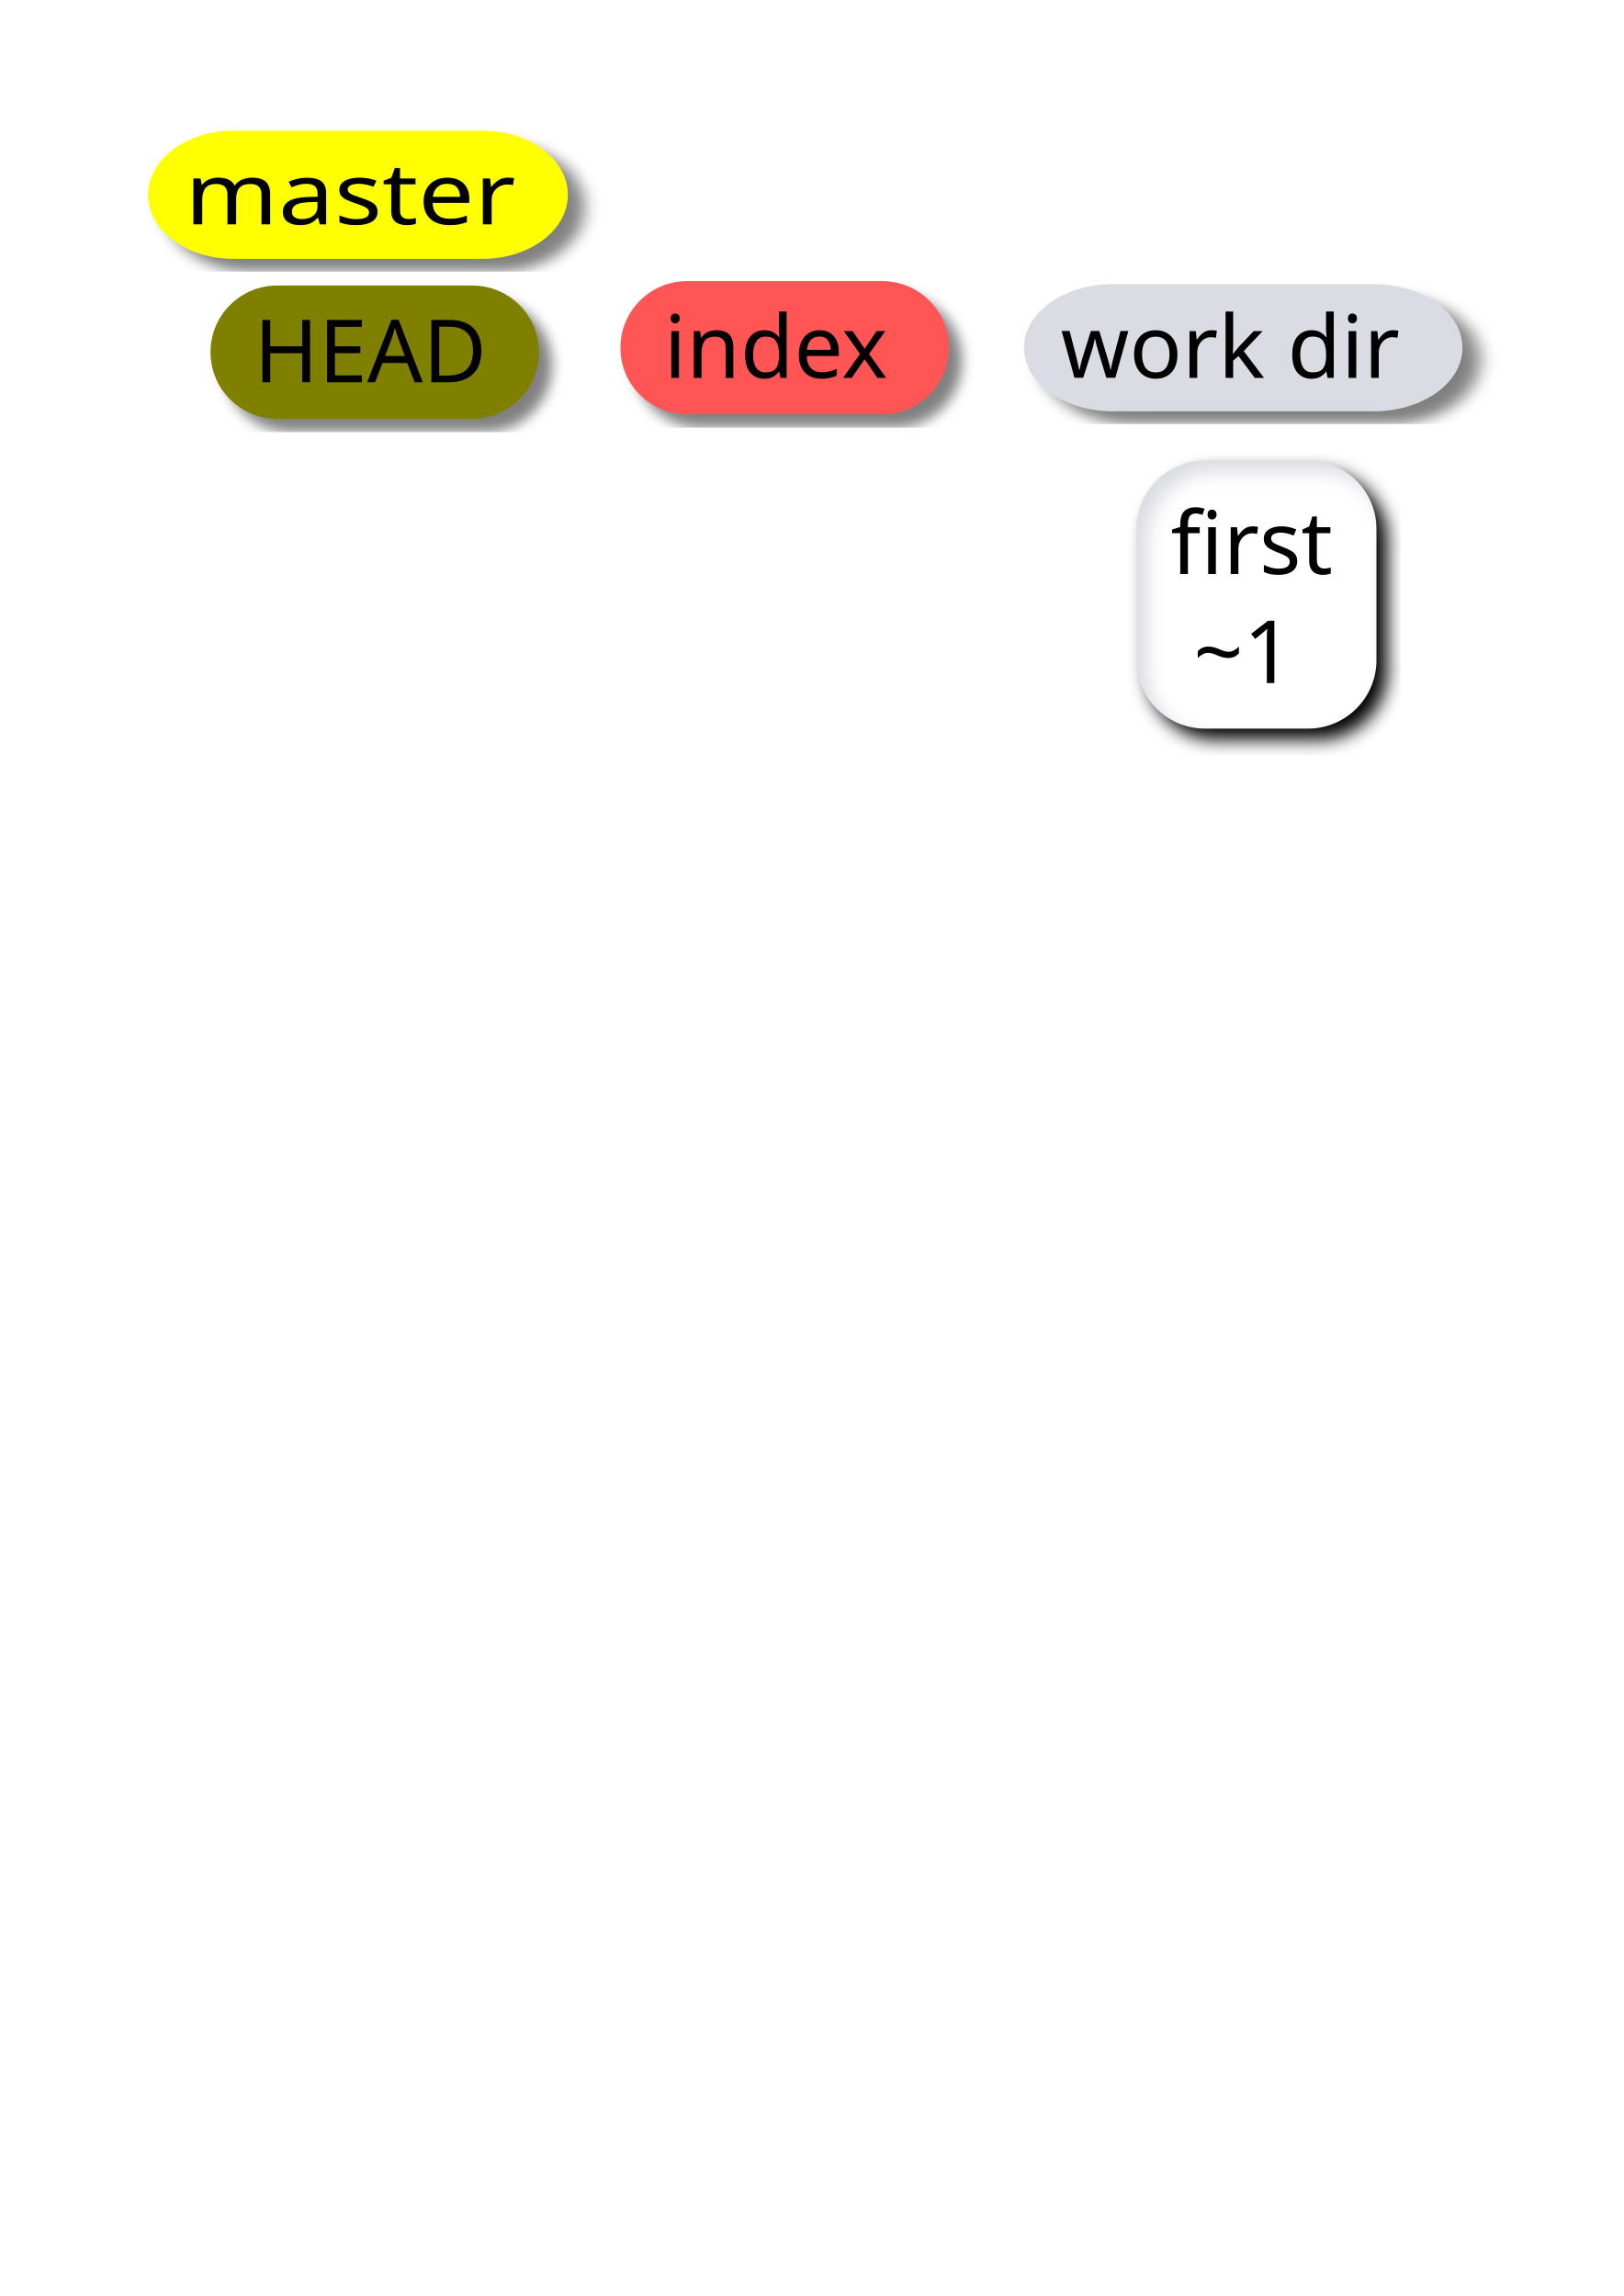
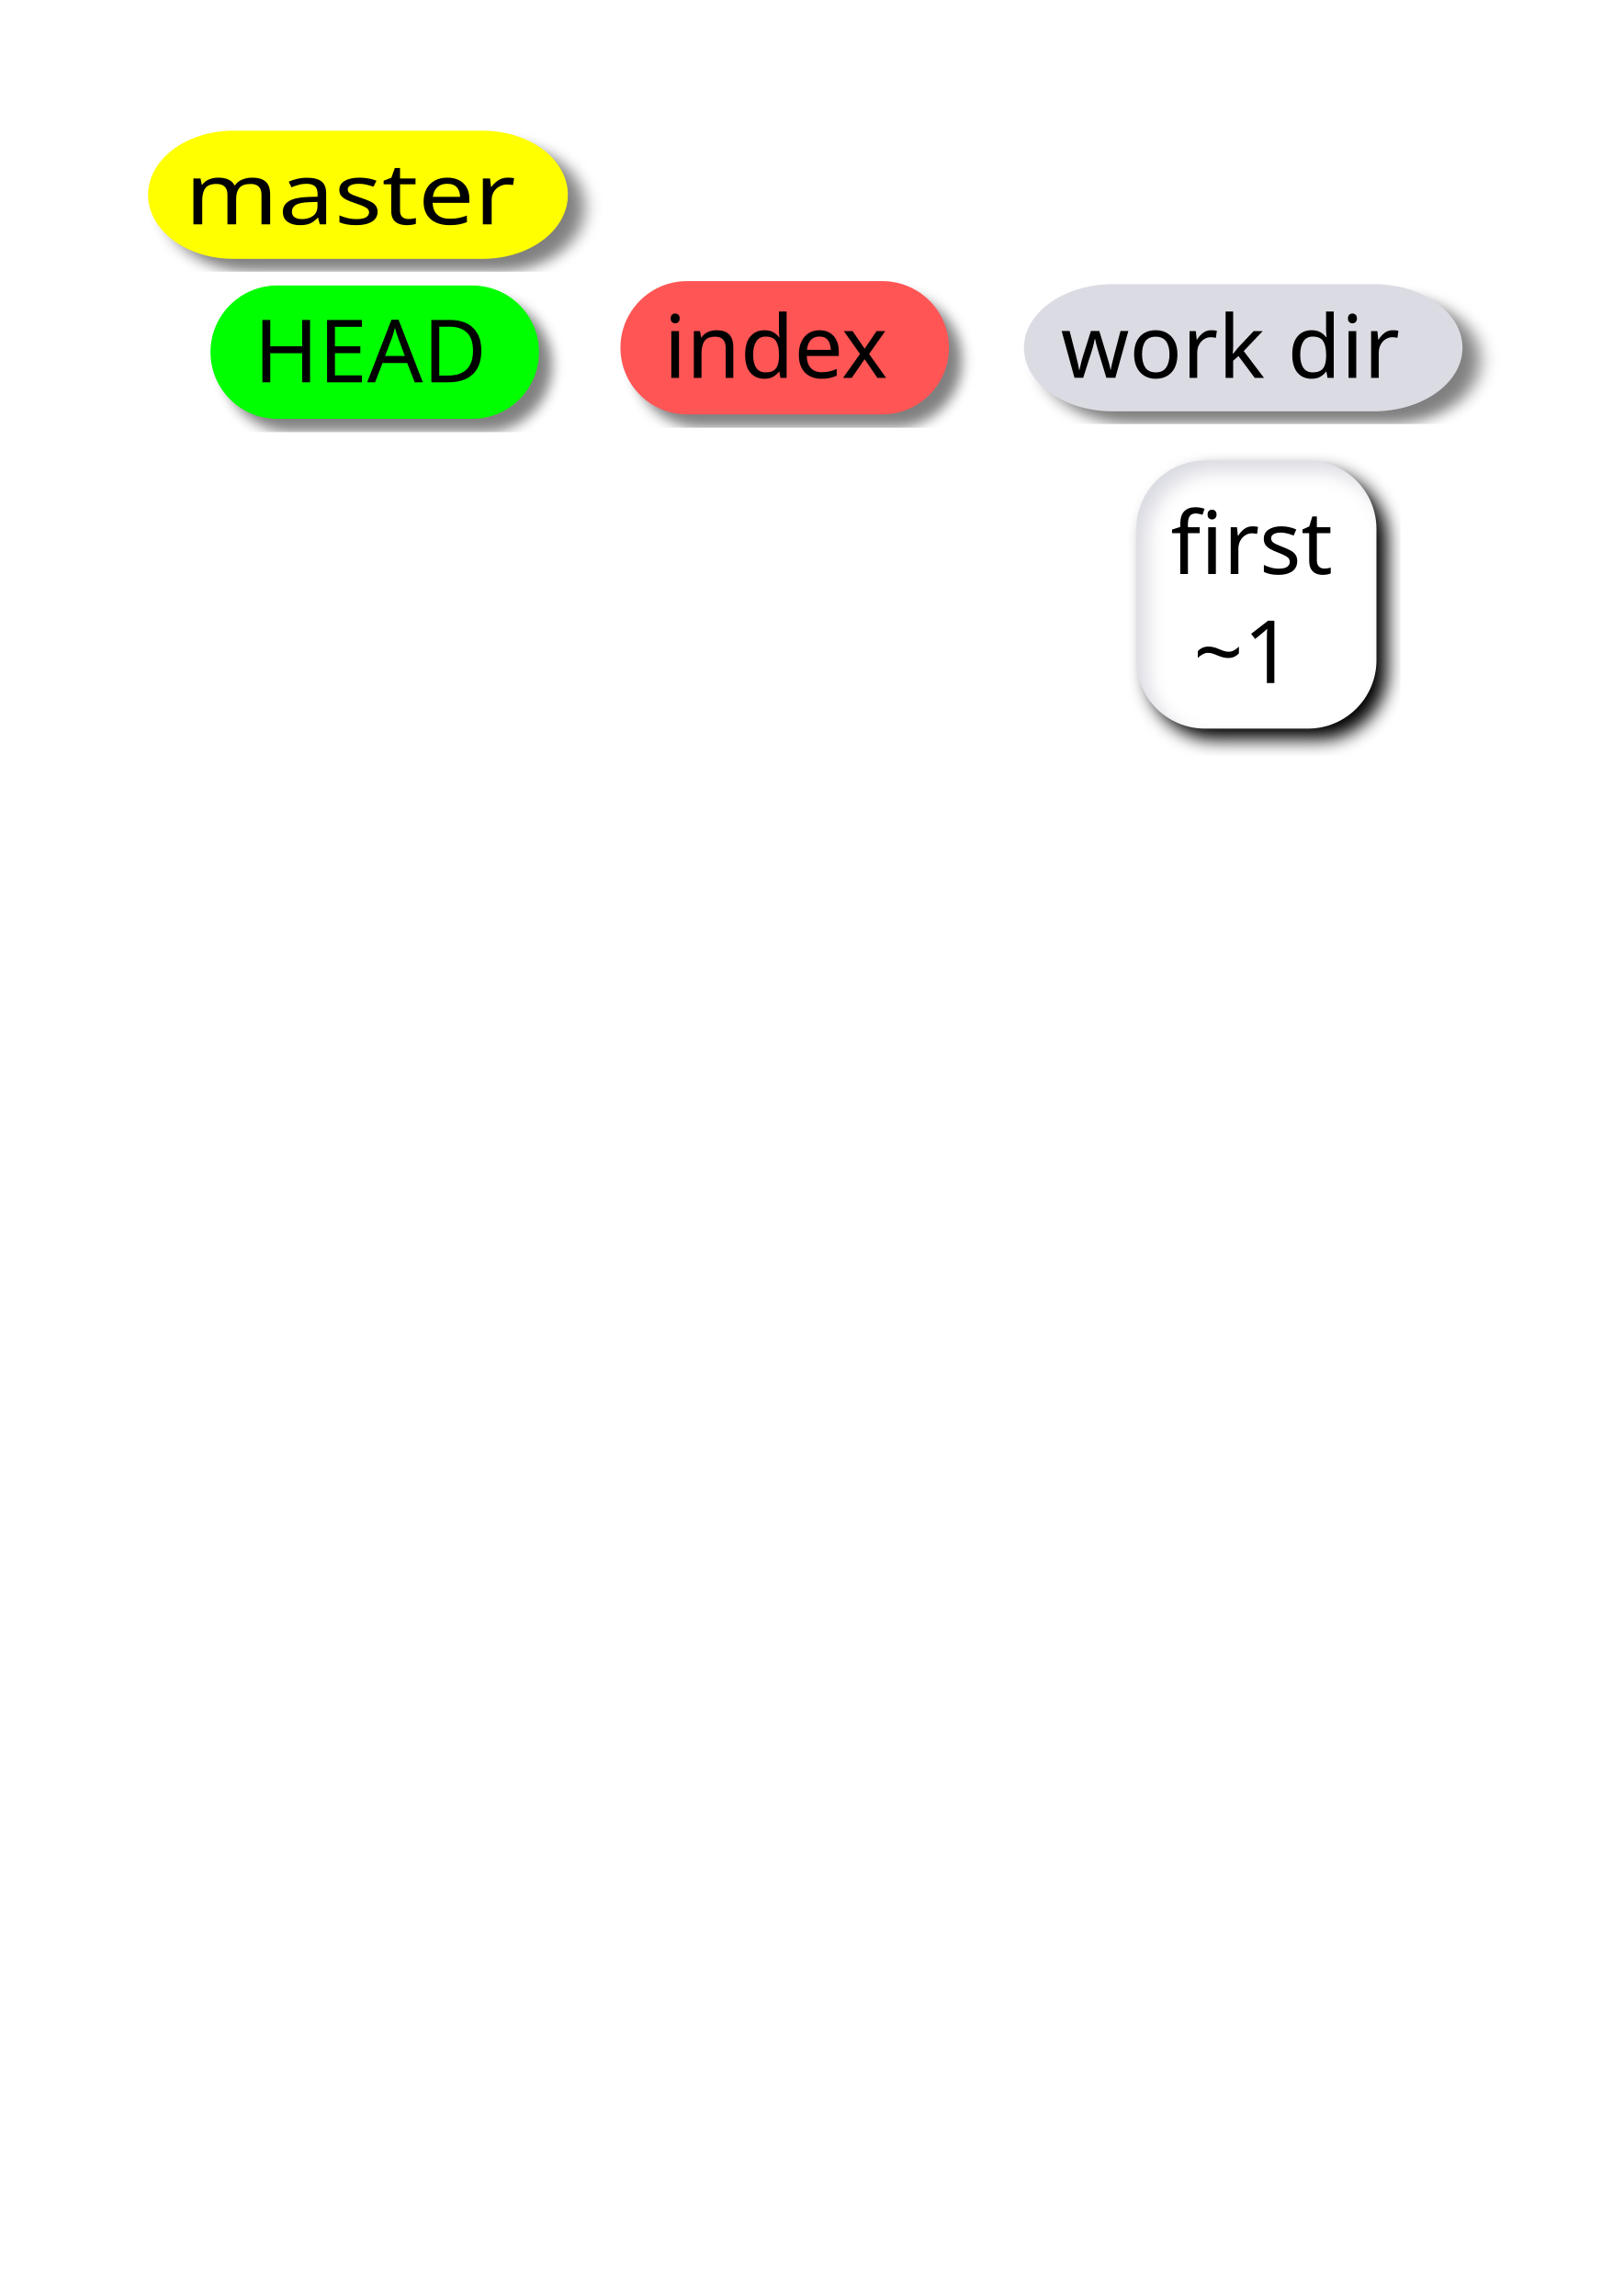
<svg xmlns="http://www.w3.org/2000/svg" width="210mm" height="297mm" viewBox="0 0 744.094 1052.362" id="svg2" version="1.1">
  <defs id="defs4">
    <filter style="color-interpolation-filters:sRGB" id="filter4160">
      <feFlood flood-opacity="0.498" flood-color="rgb(0,0,0)" result="flood" id="feFlood4162" />
      <feComposite in="flood" in2="SourceGraphic" operator="in" result="composite1" id="feComposite4164" />
      <feGaussianBlur in="composite1" stdDeviation="3" result="blur" id="feGaussianBlur4166" />
      <feOffset dx="6" dy="6" result="offset" id="feOffset4168" />
      <feComposite in="SourceGraphic" in2="offset" operator="over" result="composite2" id="feComposite4170" />
    </filter>
    <filter style="color-interpolation-filters:sRGB" id="filter4160-4">
      <feFlood flood-opacity="0.498" flood-color="rgb(0,0,0)" result="flood" id="feFlood4162-7" />
      <feComposite in="flood" in2="SourceGraphic" operator="in" result="composite1" id="feComposite4164-5" />
      <feGaussianBlur in="composite1" stdDeviation="3" result="blur" id="feGaussianBlur4166-6" />
      <feOffset dx="6" dy="6" result="offset" id="feOffset4168-2" />
      <feComposite in="SourceGraphic" in2="offset" operator="over" result="composite2" id="feComposite4170-1" />
    </filter>
    <filter style="color-interpolation-filters:sRGB" id="filter4160-4-9">
      <feFlood flood-opacity="0.498" flood-color="rgb(0,0,0)" result="flood" id="feFlood4162-7-4" />
      <feComposite in="flood" in2="SourceGraphic" operator="in" result="composite1" id="feComposite4164-5-7" />
      <feGaussianBlur in="composite1" stdDeviation="3" result="blur" id="feGaussianBlur4166-6-9" />
      <feOffset dx="6" dy="6" result="offset" id="feOffset4168-2-4" />
      <feComposite in="SourceGraphic" in2="offset" operator="over" result="composite2" id="feComposite4170-1-5" />
    </filter>
    <filter style="color-interpolation-filters:sRGB" id="filter4160-4-9-0">
      <feFlood flood-opacity="0.498" flood-color="rgb(0,0,0)" result="flood" id="feFlood4162-7-4-8" />
      <feComposite in="flood" in2="SourceGraphic" operator="in" result="composite1" id="feComposite4164-5-7-1" />
      <feGaussianBlur in="composite1" stdDeviation="3" result="blur" id="feGaussianBlur4166-6-9-2" />
      <feOffset dx="6" dy="6" result="offset" id="feOffset4168-2-4-5" />
      <feComposite in="SourceGraphic" in2="offset" operator="over" result="composite2" id="feComposite4170-1-5-0" />
    </filter>
    <filter style="color-interpolation-filters:sRGB;" id="filter4202">
      <feGaussianBlur result="result0" in="SourceAlpha" stdDeviation="4" id="feGaussianBlur4204" />
      <feOffset dx="5" dy="5" result="result4" id="feOffset4206" />
      <feComposite in="SourceGraphic" in2="result4" operator="xor" result="result3" id="feComposite4208" />
    </filter>
    <filter style="color-interpolation-filters:sRGB" id="filter4776">
      <feGaussianBlur result="result0" in="SourceAlpha" stdDeviation="4" id="feGaussianBlur4778" />
      <feOffset dx="5" dy="5" result="result4" id="feOffset4780" />
      <feComposite in="SourceGraphic" in2="result4" operator="xor" result="result3" id="feComposite4782" />
    </filter>
    <filter style="color-interpolation-filters:sRGB" id="filter4160-7">
      <feFlood flood-opacity="0.498" flood-color="rgb(0,0,0)" result="flood" id="feFlood4162-6" />
      <feComposite in="flood" in2="SourceGraphic" operator="in" result="composite1" id="feComposite4164-5-4" />
      <feGaussianBlur in="composite1" stdDeviation="3" result="blur" id="feGaussianBlur4166-3" />
      <feOffset dx="6" dy="6" result="offset" id="feOffset4168-8" />
      <feComposite in="SourceGraphic" in2="offset" operator="over" result="composite2" id="feComposite4170-7" />
    </filter>
  </defs>
  <g id="layer1">
-     <rect style="fill:#808000;stroke-width:3;stroke-miterlimit:4;stroke-dasharray:none;stroke-dashoffset:0;filter:url(#filter4160-4)" id="rect4152" width="150.532" height="61.094" x="96.46" y="130.861" ry="30.547" />
+     <rect style="fill:#00ff00;stroke-width:3;stroke-miterlimit:4;stroke-dasharray:none;stroke-dashoffset:0;filter:url(#filter4160-4)" id="rect4152" width="150.532" height="61.094" x="96.46" y="130.861" ry="30.547" />
    <text xml:space="preserve" style="font-style:normal;font-weight:normal;font-size:40px;line-height:125%;font-family:sans-serif;letter-spacing:0px;word-spacing:0px;fill:#000000;fill-opacity:1;stroke:none;stroke-width:1px;stroke-linecap:butt;stroke-linejoin:miter;stroke-opacity:1" x="116.371" y="175.218" id="text4156">
      <tspan id="tspan4158" x="116.371" y="175.218">HEAD</tspan>
    </text>
    <rect style="fill:#ff5555;stroke-width:3;stroke-miterlimit:4;stroke-dasharray:none;stroke-dashoffset:0;filter:url(#filter4160-4-9)" id="rect4152-3" width="150.532" height="61.094" x="284.328" y="128.84" ry="30.547" />
    <text xml:space="preserve" style="font-style:normal;font-weight:normal;font-size:40px;line-height:125%;font-family:sans-serif;letter-spacing:0px;word-spacing:0px;fill:#000000;fill-opacity:1;stroke:none;stroke-width:1px;stroke-linecap:butt;stroke-linejoin:miter;stroke-opacity:1" x="304.239" y="173.198" id="text4156-1">
      <tspan id="tspan4158-0" x="304.239" y="173.198">index</tspan>
    </text>
    <rect style="fill:#dbdbe3;stroke-width:3;stroke-miterlimit:4;stroke-dasharray:none;stroke-dashoffset:0;filter:url(#filter4160-4-9-0)" id="rect4152-3-2" width="150.532" height="61.094" x="466.176" y="128.84" ry="30.547" transform="matrix(1.335061,0,0,0.9543721,-153.1317,7.272505)" />
    <text xml:space="preserve" style="font-style:normal;font-weight:normal;font-size:40px;line-height:125%;font-family:sans-serif;letter-spacing:0px;word-spacing:0px;fill:#000000;fill-opacity:1;stroke:none;stroke-width:1px;stroke-linecap:butt;stroke-linejoin:miter;stroke-opacity:1" x="486.086" y="173.198" id="text4156-1-4">
      <tspan id="tspan4158-0-6" x="486.086" y="173.198">work dir</tspan>
    </text>
    <text xml:space="preserve" style="font-style:normal;font-weight:normal;font-size:40px;line-height:125%;font-family:sans-serif;letter-spacing:0px;word-spacing:0px;fill:#000000;fill-opacity:1;stroke:none;stroke-width:1px;stroke-linecap:butt;stroke-linejoin:miter;stroke-opacity:1" x="536.514" y="263.081" id="text4210-6">
      <tspan x="536.514" y="263.081" id="tspan4814">first</tspan>
      <tspan x="536.514" y="313.081" id="tspan4818"> ~1</tspan>
    </text>
    <rect style="fill:#dbdbe3;stroke-width:3;stroke-miterlimit:4;stroke-dasharray:none;stroke-dashoffset:0;filter:url(#filter4776)" id="rect4774" width="110" height="122.857" x="520.787" y="211.096" ry="31.377" />
    <rect style="fill:#ffff00;stroke-width:3;stroke-miterlimit:4;stroke-dasharray:none;stroke-dashoffset:0;filter:url(#filter4160-7)" id="rect4152-4" width="150.532" height="61.094" x="130.448" y="431.815" ry="30.547" transform="matrix(1.277929,0,0,0.9611213,-98.83959,-355.1034)" />
    <text xml:space="preserve" style="font-style:normal;font-weight:normal;font-size:42.33px;line-height:125%;font-family:sans-serif;letter-spacing:0px;word-spacing:0px;fill:#000000;fill-opacity:1;stroke:none;stroke-width:1px;stroke-linecap:butt;stroke-linejoin:miter;stroke-opacity:1" x="78.432" y="111.089" id="text4156-5" transform="scale(1.080552,0.9254531)">
      <tspan id="tspan4158-1" x="78.432" y="111.089">master</tspan>
    </text>
  </g>
</svg>
